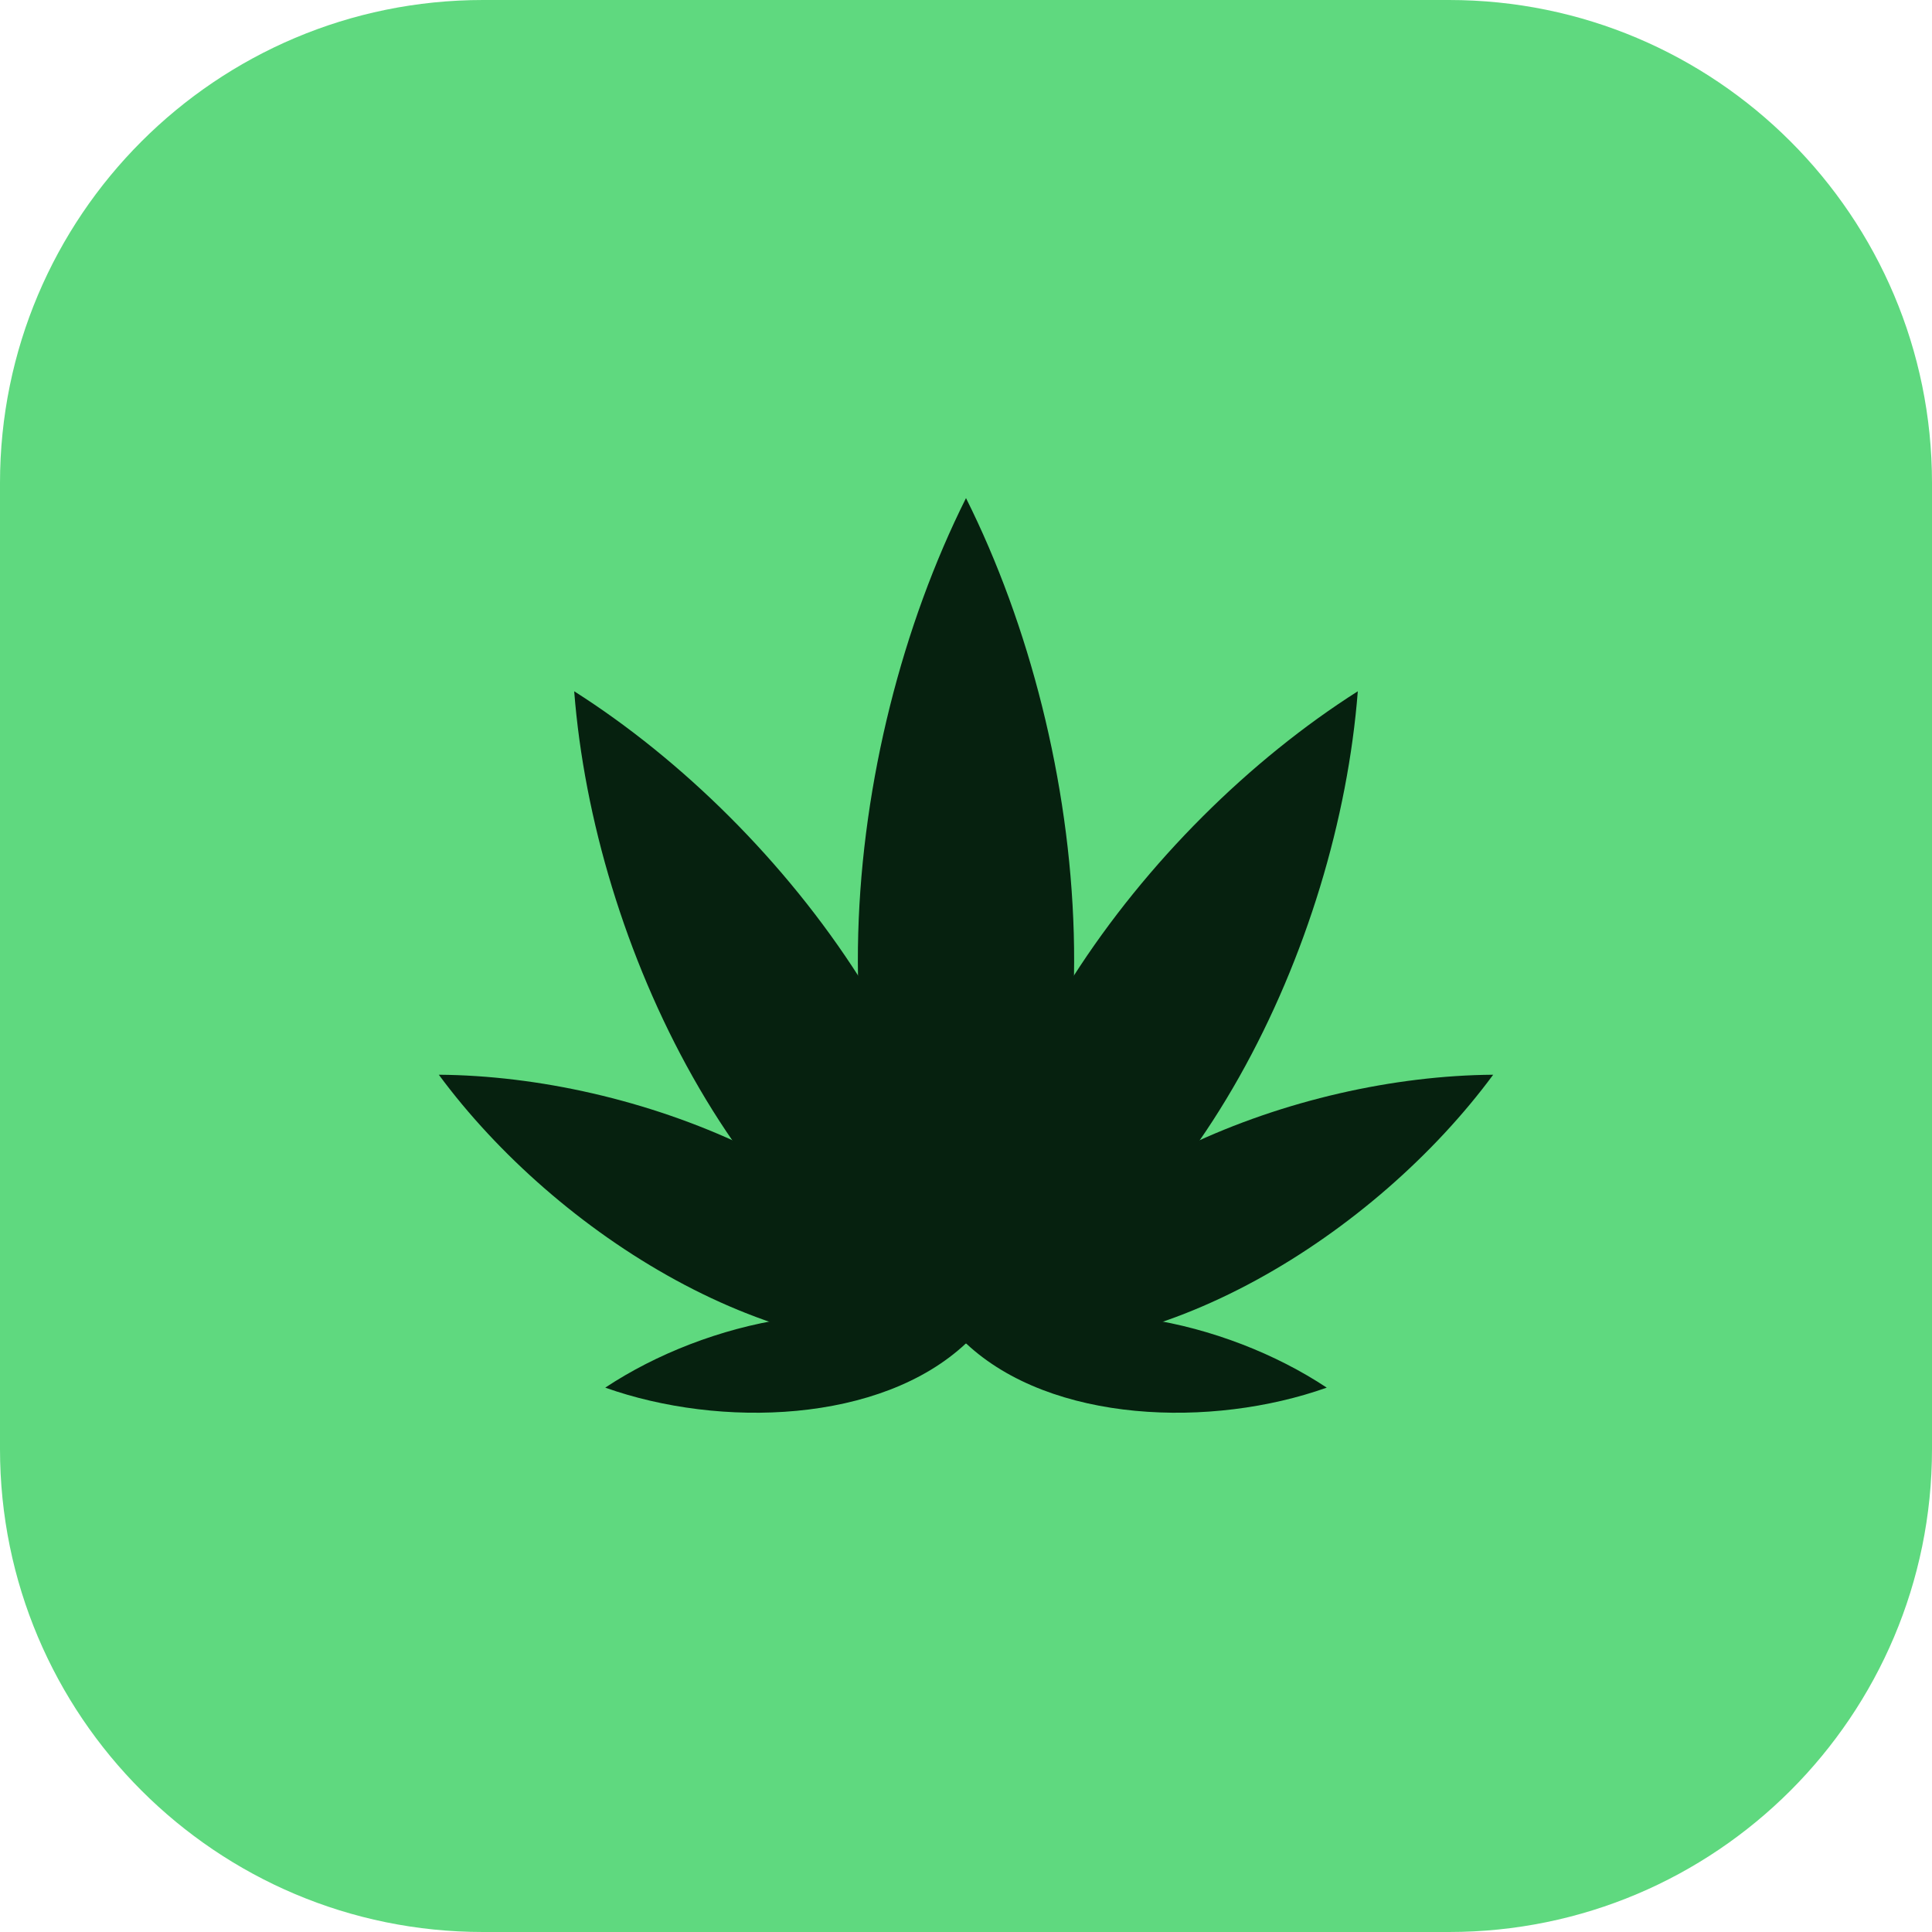
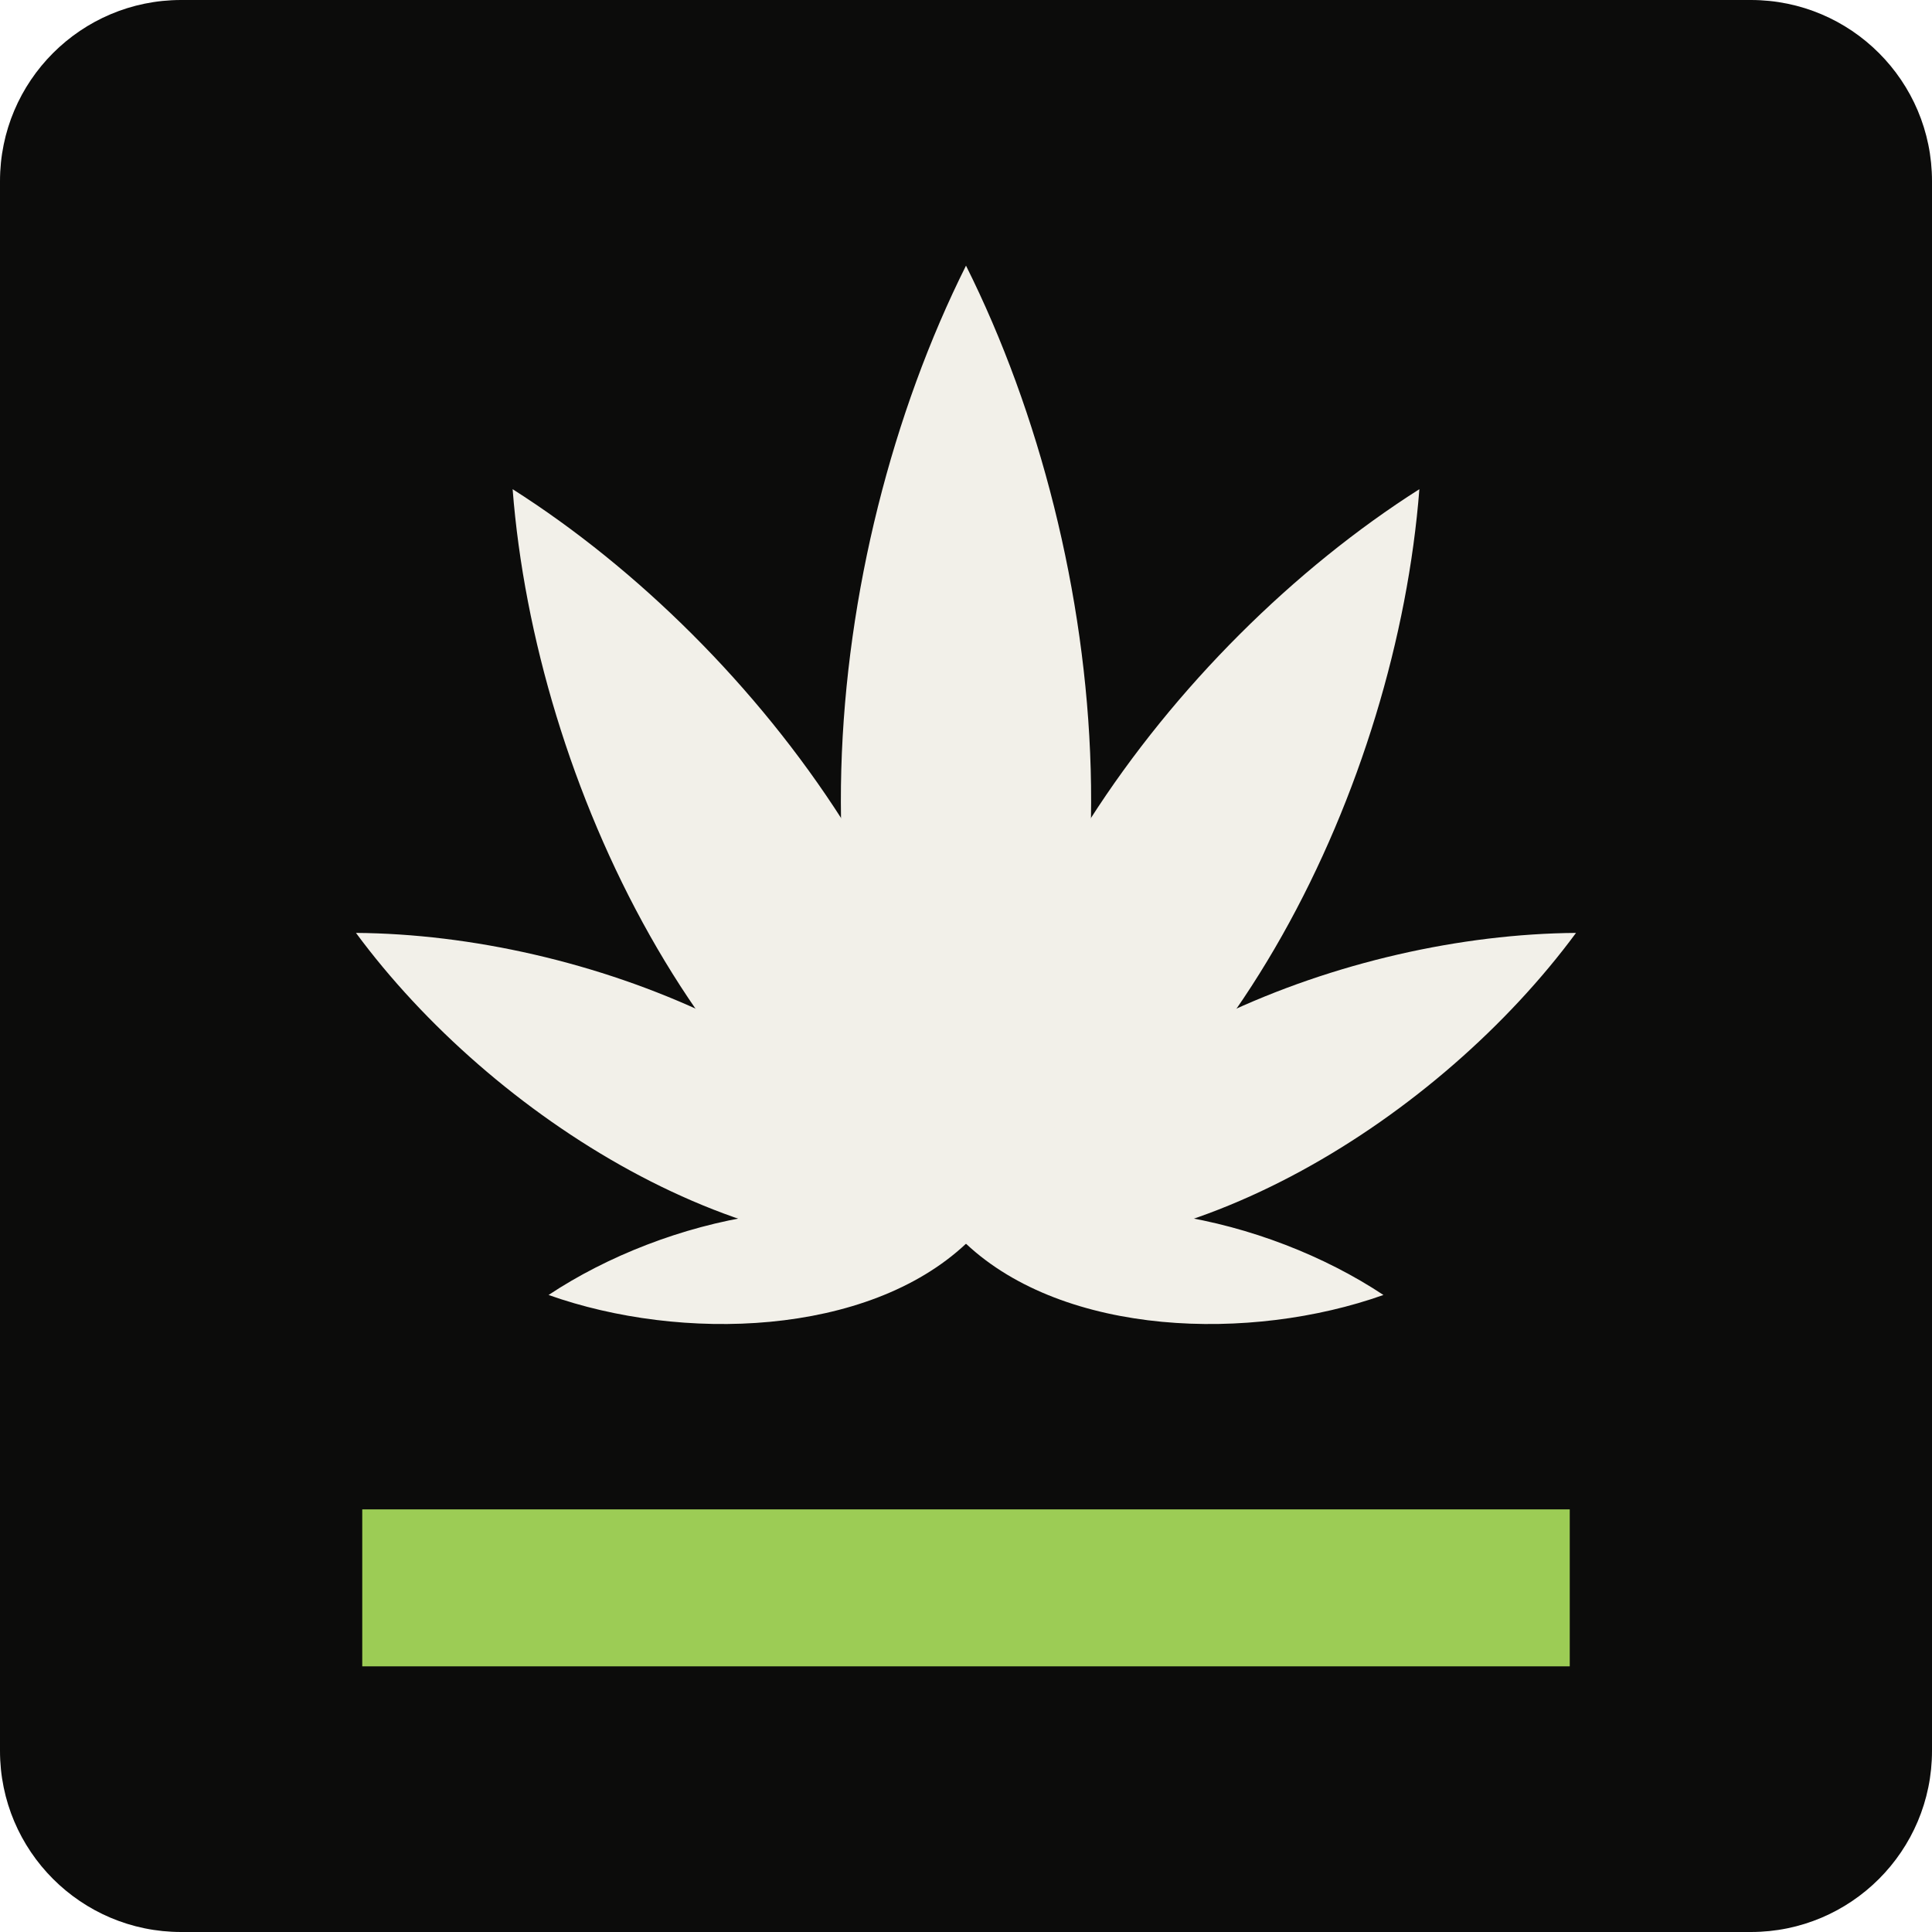
<svg xmlns="http://www.w3.org/2000/svg" viewBox="0 0 32 32">
-   <rect width="32" height="32" rx="8" fill="#5fd97f" />
-   <g transform="translate(4 4)" fill="#06210f">
-     <g transform="translate(12 18.25) scale(1.4)">
-       <path d="M0 0C1.9-2.6 1.5-7 0-10C-1.5-7-1.9-2.6 0 0Z" />
-       <path d="M0 0C1.9-2.6 1.5-7 0-10C-1.5-7-1.9-2.6 0 0Z" transform="rotate(-31) scale(.9)" />
-       <path d="M0 0C1.9-2.6 1.5-7 0-10C-1.5-7-1.9-2.6 0 0Z" transform="rotate(31) scale(.9)" />
-       <path d="M0 0C1.9-2.6 1.5-7 0-10C-1.5-7-1.9-2.6 0 0Z" transform="rotate(-63) scale(.7)" />
-       <path d="M0 0C1.9-2.6 1.5-7 0-10C-1.5-7-1.9-2.6 0 0Z" transform="rotate(63) scale(.7)" />
-       <path d="M0 0C1.9-2.6 1.5-7 0-10C-1.5-7-1.9-2.6 0 0Z" transform="rotate(-97) scale(.43)" />
-       <path d="M0 0C1.9-2.6 1.5-7 0-10C-1.5-7-1.9-2.6 0 0Z" transform="rotate(97) scale(.43)" />
-     </g>
+   <rect width="32" height="32" rx="3" fill="#0c0c0b" />
+   <g transform="translate(16 20.6) scale(1.62)" fill="#f2f0e9">
+     <path d="M0 0C1.9-2.6 1.5-7 0-10C-1.5-7-1.9-2.6 0 0Z" />
+     <path d="M0 0C1.9-2.6 1.5-7 0-10C-1.5-7-1.9-2.6 0 0Z" transform="rotate(-31) scale(.9)" />
+     <path d="M0 0C1.9-2.6 1.5-7 0-10C-1.5-7-1.9-2.6 0 0Z" transform="rotate(31) scale(.9)" />
+     <path d="M0 0C1.9-2.6 1.5-7 0-10C-1.5-7-1.9-2.6 0 0Z" transform="rotate(-63) scale(.7)" />
+     <path d="M0 0C1.9-2.6 1.5-7 0-10C-1.5-7-1.9-2.6 0 0Z" transform="rotate(63) scale(.7)" />
+     <path d="M0 0C1.9-2.6 1.5-7 0-10C-1.5-7-1.9-2.6 0 0Z" transform="rotate(-97) scale(.43)" />
+     <path d="M0 0C1.9-2.6 1.5-7 0-10C-1.5-7-1.9-2.6 0 0Z" transform="rotate(97) scale(.43)" />
  </g>
+   <rect x="6" y="25" width="20" height="2.6" fill="#9ccc55" />
</svg>
